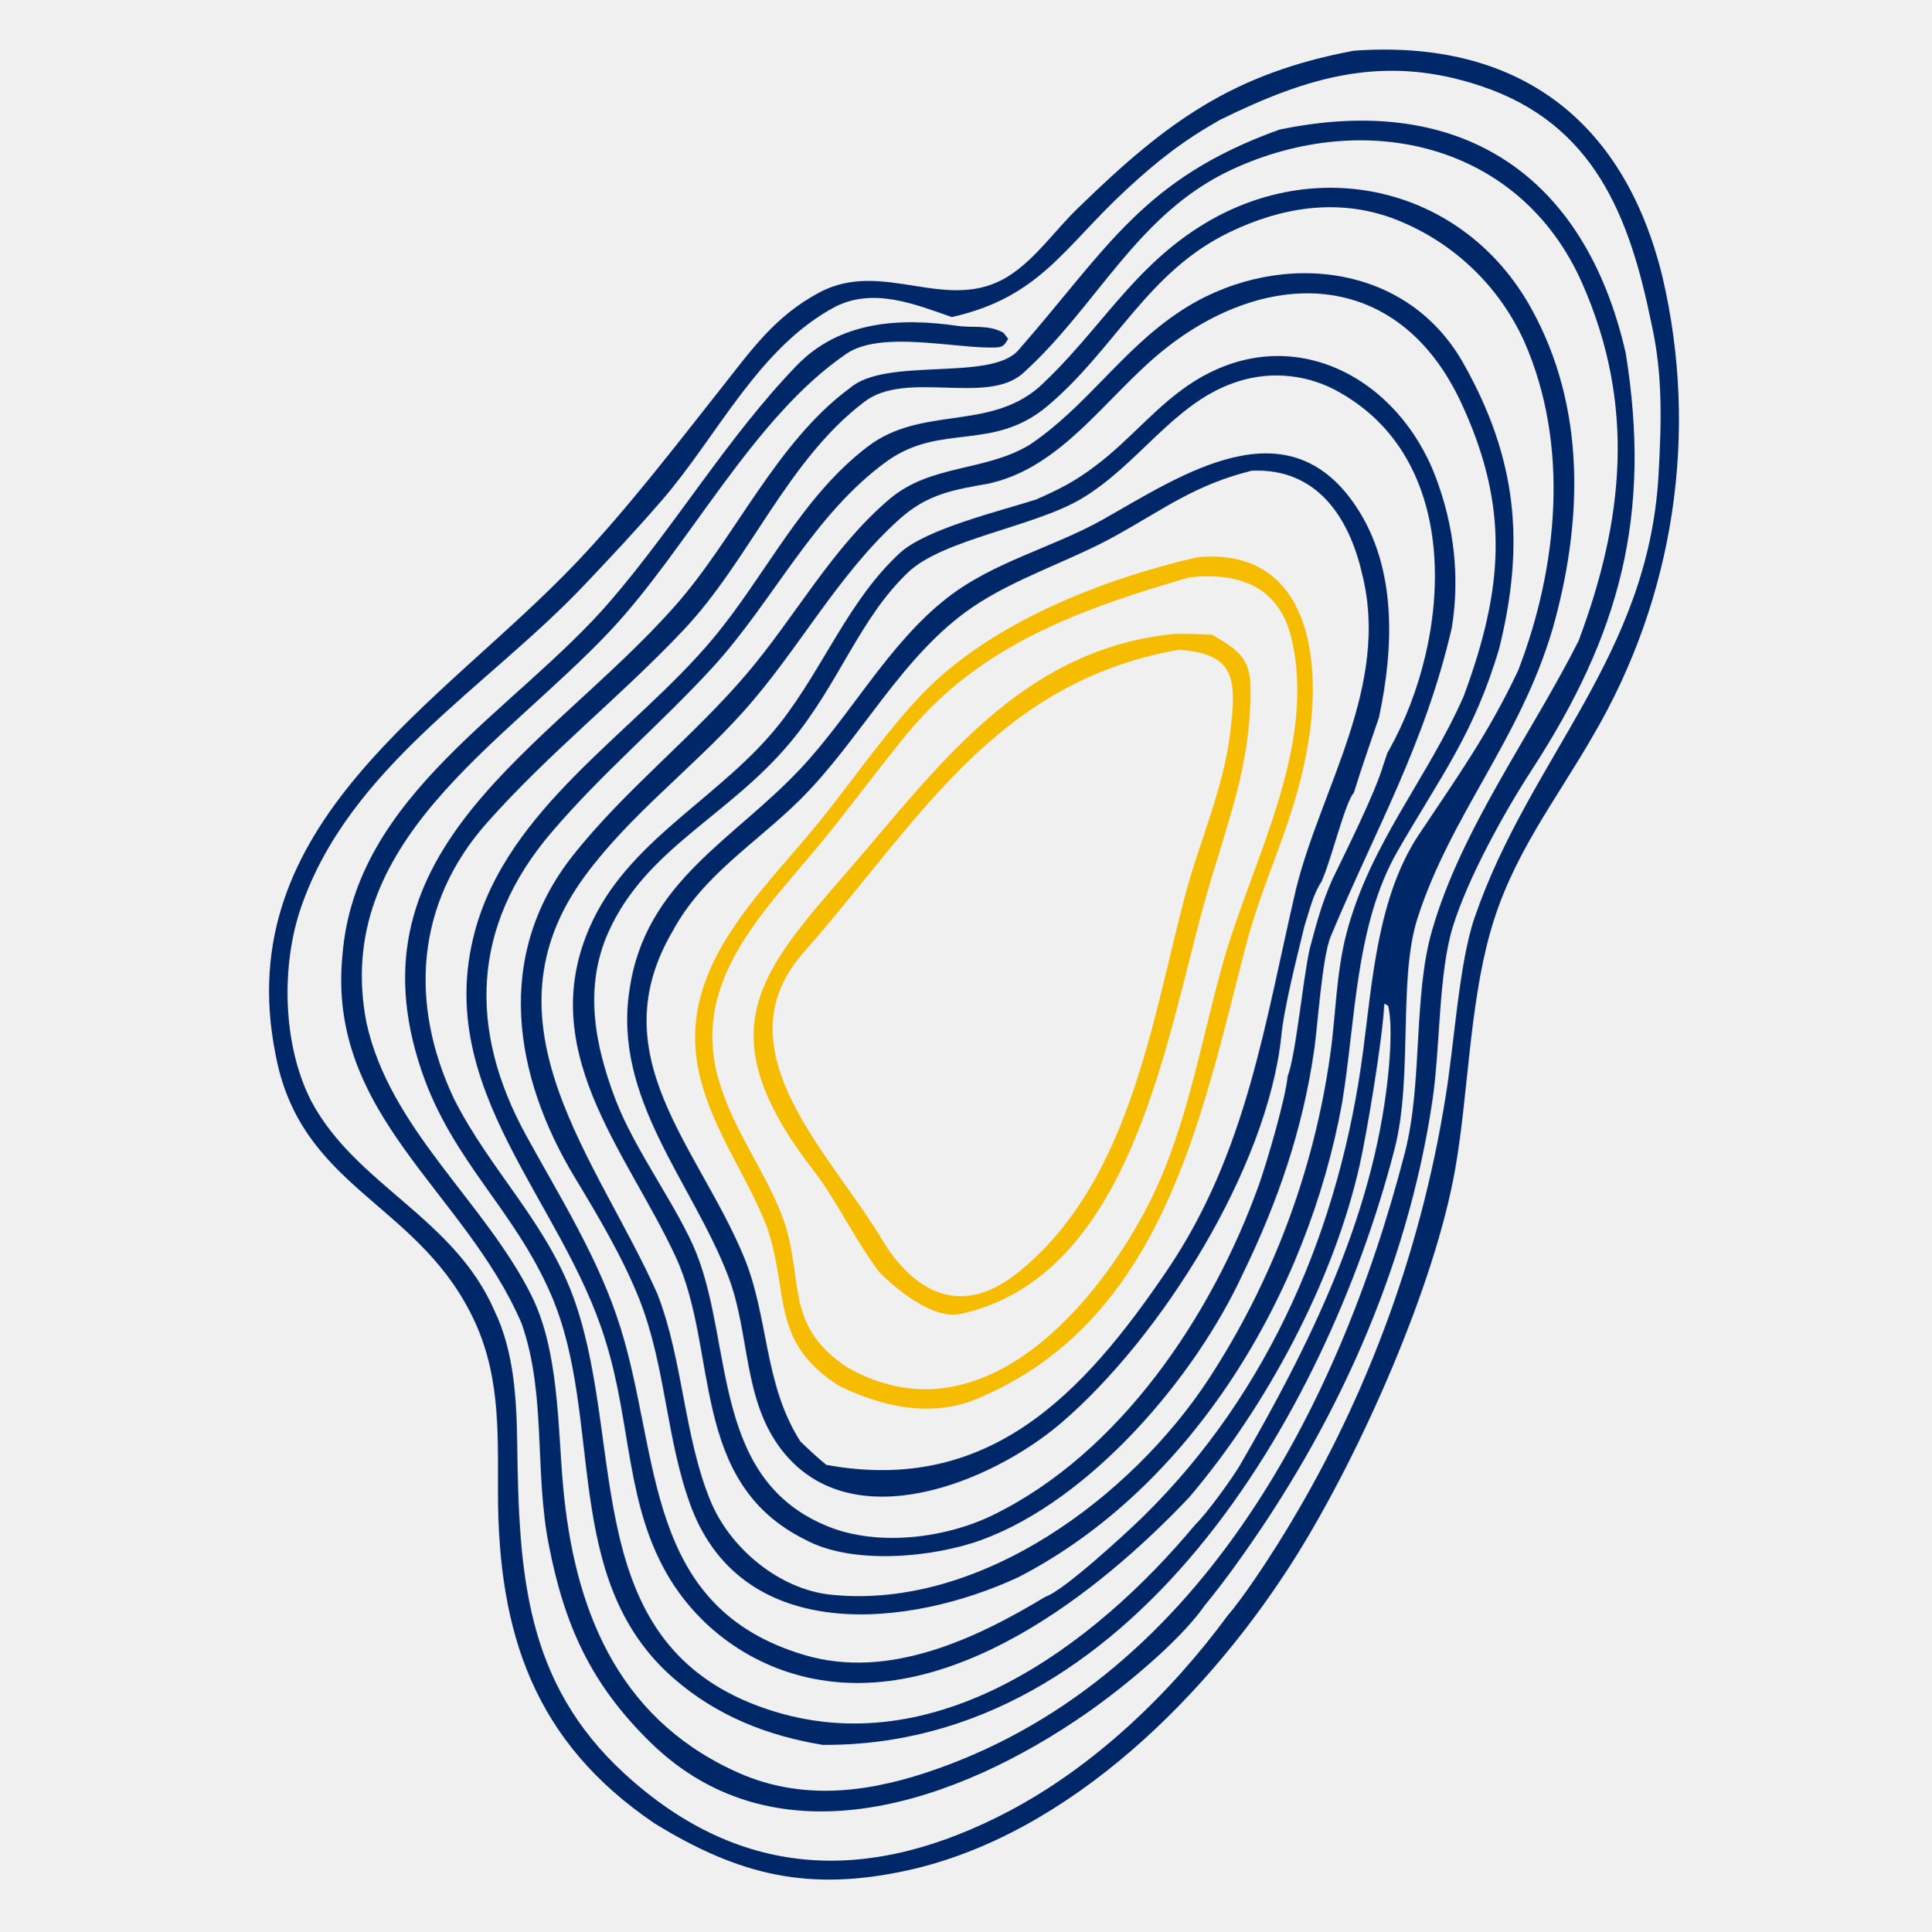
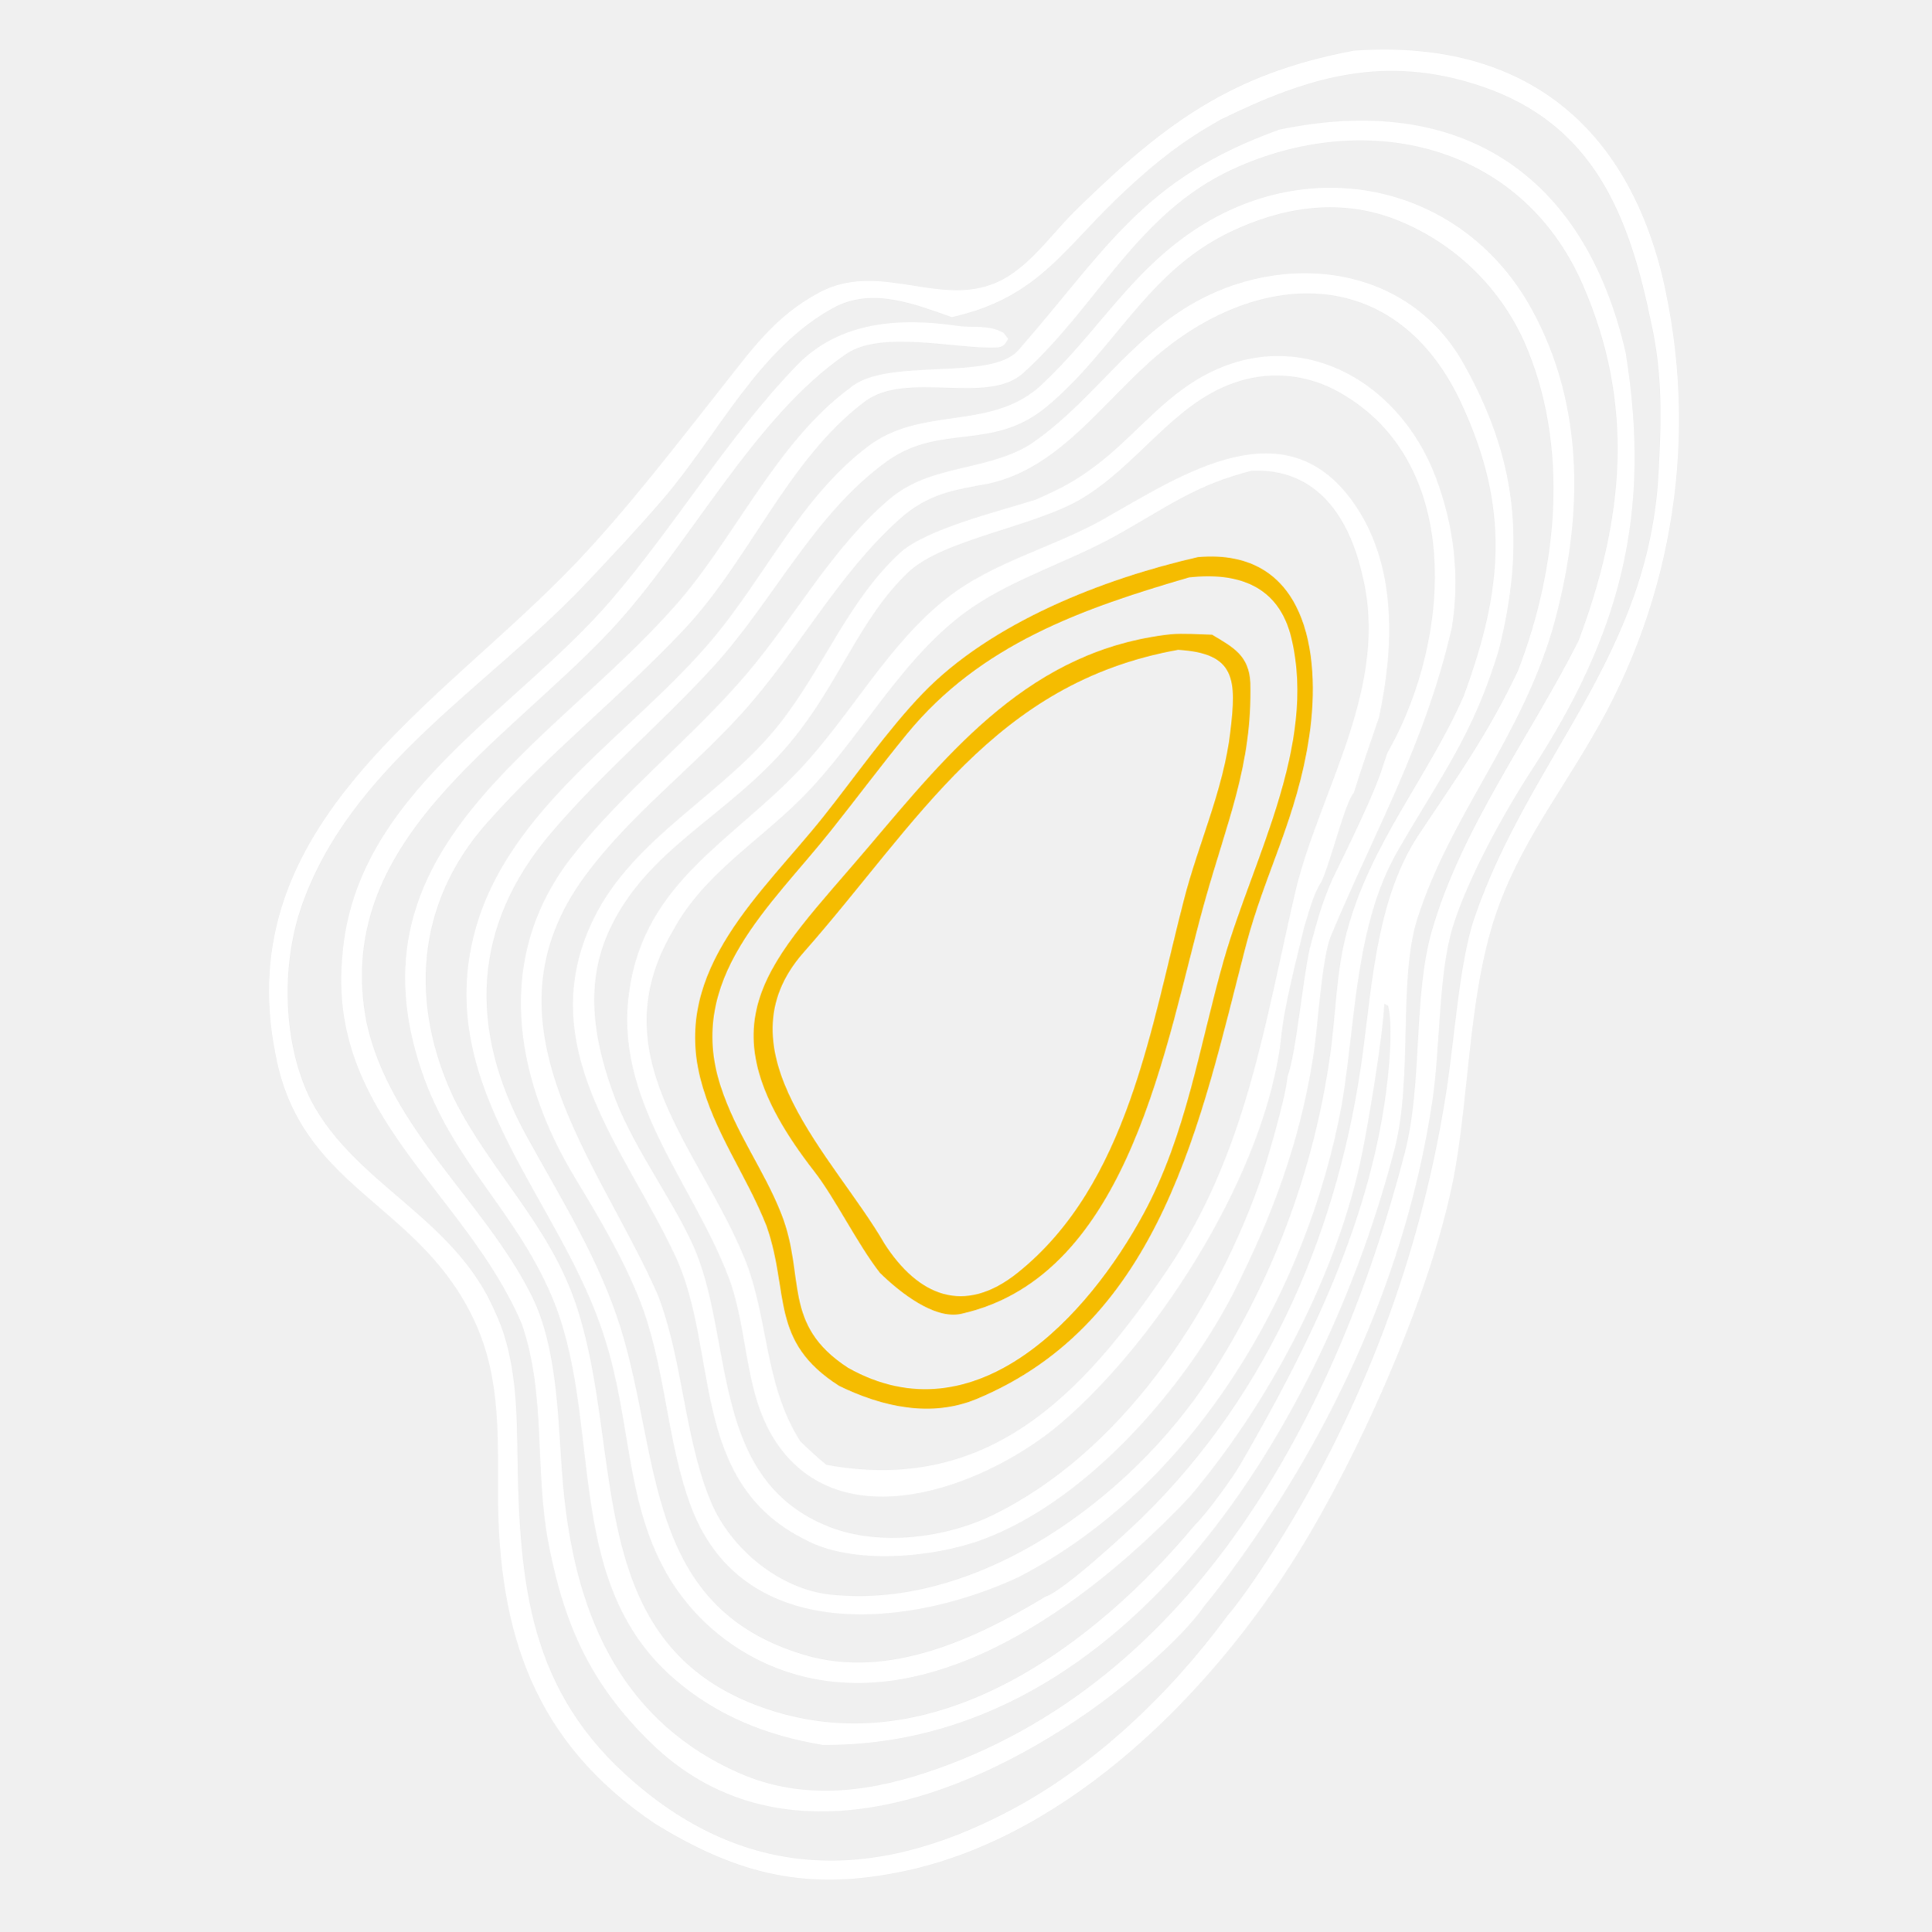
- <svg xmlns="http://www.w3.org/2000/svg" viewBox="47 735 580 580" role="img" aria-label="Terrain topographic mark — concentric navy contours with a gold inner reading">
-   <path d="M 453.529 750.234 C 502.404 746.702 534.614 770.605 546.237 817.947 C 557.329 864.99 549.835 914.5 525.316 956.152 C 513.851 976.045 500.95 992.129 494.512 1015.19 C 488.308 1037.41 487.964 1063.43 484.116 1085.68 C 478.004 1121.03 455.609 1171.26 436.652 1201.73 C 410.829 1243.24 368.478 1286.01 319.474 1296.74 C 289.982 1303.2 268.974 1298.26 243.544 1282.59 C 207.535 1258.2 196.577 1225.7 196.552 1183.38 C 196.54 1163.99 197.255 1146.48 188.127 1128.94 C 170.976 1095.71 137.121 1091.34 129.739 1051.61 C 115.886 982.249 179.29 946.857 220.046 903.99 C 235.388 887.852 249.908 868.88 263.772 851.346 C 272.8 839.928 279.774 829.929 293.067 822.835 C 312.372 812.532 331.672 829.611 350.092 817.794 C 358.29 812.508 363.995 803.892 371.029 797.22 C 397.53 771.413 417.316 757.084 453.529 750.234 z M 332.86 830.221 C 321.797 826.377 309.436 821.301 297.925 827.083 C 274.896 839.235 262.537 865.839 245.961 885.041 C 238.178 894.057 230.796 901.922 222.686 910.492 C 193.373 941.467 151.979 965.301 137.433 1007.43 C 131.347 1025.06 131.846 1048.79 140.436 1065.62 C 153.8 1090.85 183.256 1100.58 195.485 1128.61 C 201.422 1140.95 202.146 1155.18 202.331 1168.79 C 202.855 1207.44 204.638 1240.23 234.582 1267.7 C 269.785 1300 308.902 1300.66 350.154 1278.87 C 375.752 1265.35 398.429 1243.66 415.726 1220.16 C 420.054 1215.18 426.97 1204.75 430.612 1198.93 C 456.292 1158.06 473.461 1112.42 481.091 1064.76 C 483.757 1048.83 485.154 1024.29 489.848 1010.62 C 506.354 962.544 542.087 932.176 545.112 877.513 C 545.965 862.098 546.477 847.494 542.898 831.827 C 536.382 799.942 525.749 772.267 491.939 760.888 C 462.887 751.11 440.016 757.908 413.376 771.002 C 402.142 777.393 394.733 783.185 385.21 791.997 C 366.471 809.335 359.322 824.284 332.86 830.221 z" fill-rule="evenodd" fill="#002868" />
-   <path d="M 431.216 773.935 C 485.449 762.613 522.957 787.183 535.254 841.041 C 543.092 889.708 533.606 925.361 506.991 966.307 C 498.68 979.094 487.814 998.803 483.344 1013.28 C 478.971 1027.45 479.609 1049.33 477.194 1065.59 C 469.641 1116.43 447.844 1164.12 417.75 1205.54 C 414.882 1209.51 411.897 1213.39 408.8 1217.18 C 401.38 1227.9 384.041 1242.07 373.403 1249.47 C 335.181 1276.06 280.597 1295.77 242.292 1258.24 C 224.396 1240.71 216.536 1223.14 211.825 1199.04 C 207.414 1176.49 211.128 1153.99 203.69 1132.57 C 186.628 1092.67 145.024 1069.97 149.857 1021.7 C 153.752 973.599 201.712 948.688 230.339 915.457 C 249.865 892.791 265.659 866.101 286.286 844.756 C 299.302 831.288 317.487 830.389 334.524 832.854 C 339.478 833.57 343.635 832.38 348.35 834.912 L 349.789 836.757 C 348.789 838.362 348.459 839.24 346.223 839.34 C 334.438 839.867 311.771 834.048 301.211 841.235 C 273.171 860.319 253.686 899.51 230.319 924.387 C 197.848 958.956 146.639 987.967 157.034 1042.03 C 163.998 1074.05 192.455 1095.78 206.575 1124.01 C 214.852 1140.56 214.473 1162.91 216.084 1181.02 C 219.354 1217.77 232.063 1250.22 267.009 1266.61 C 286.061 1275.72 305.749 1273.75 324.993 1267.42 C 405.993 1240.77 448.904 1158.65 468.913 1081.22 C 474.345 1060.2 471.355 1034.4 477.063 1014.52 C 485.85 983.917 506.792 955.811 521.099 927.466 C 534.697 891.135 538.286 856.621 522.206 820.132 C 503.582 777.867 456.863 767.457 417.073 785.868 C 388.454 799.109 376.643 826.873 354.237 847.087 C 343.34 856.828 319.079 845.996 306.552 855.709 C 283.461 873.19 272.091 903.234 252.336 924.151 C 232.994 944.63 212.064 960.888 193.185 982.181 C 171.811 1006.29 169.827 1036.48 183.389 1065.09 C 194.482 1087.04 211.67 1102.54 219.812 1126.32 C 234.987 1170.64 220.882 1229.26 277.249 1248.27 C 327.808 1265.32 375.783 1229.14 406.018 1192.83 C 409.238 1189.81 417.14 1178.93 419.491 1174.87 C 440.288 1138.96 459.251 1100.68 463.787 1058.88 C 464.443 1052.83 465.24 1042.77 463.903 1037.05 L 462.737 1036.46 C 462.366 1046.33 457.54 1075.18 455.358 1084.88 C 447.506 1119.79 427.321 1157.48 404.138 1184.71 C 376.871 1213.51 332.429 1248.5 289.57 1238.81 C 272.396 1234.93 257.506 1224.3 248.25 1209.32 C 234.738 1187.21 236.765 1162.6 228.72 1137.27 C 215.864 1095.48 176.985 1062.3 189.548 1014.97 C 199.519 977.394 237.521 955.044 261.139 926.757 C 277.057 907.694 287.555 884.353 307.628 869.092 C 323.701 856.873 343.797 864.372 358.93 851.367 C 377.217 834.639 387.083 815.039 409.248 801.866 C 443.941 781.248 486.897 791.743 506.775 827.433 C 523.361 857.215 522.447 891.597 513.293 923.895 C 503.477 957.221 482.614 979.801 472.677 1010.92 C 466.871 1029.11 471.386 1058.63 465.83 1080.11 C 445.003 1160.63 386.569 1259.65 294.045 1259.04 C 277.549 1256.29 262.323 1250.43 249.198 1238.95 C 215.184 1209.19 228.562 1160.95 212.47 1123.77 C 201.353 1098.09 182.954 1083.9 173.695 1056.87 C 150.658 989.632 211.961 959.684 249.665 917.035 C 267.579 896.889 280.113 867.761 302.305 851.502 C 313.185 842.114 344.544 849.641 352.832 840.182 C 379.566 809.667 390.191 788.667 431.216 773.935 z M 360.952 1214.55 C 366.433 1212.81 385.593 1195.1 390.38 1190.41 C 428.576 1152.9 449.487 1103.17 456.38 1050.68 C 459.196 1029.24 460.8 1004.18 473.144 985.626 C 484.758 968.172 493.878 955.54 502.944 936.37 C 514.902 905.343 518.469 868.688 504.796 837.614 C 497.06 820.46 482.792 807.107 465.164 800.524 C 448.607 794.483 431.83 797.256 416.324 804.707 C 391.544 816.615 381.975 839.796 361.605 856.92 C 345.167 870.739 329.687 861.956 313.521 873.41 C 291.257 889.414 279.237 915.579 261.015 935.44 C 245.105 952.781 227.874 967.073 212.513 985.122 C 188.623 1013.19 187.564 1044.17 204.99 1075.97 C 215.289 1094.76 226.868 1112.99 233.337 1133.69 C 245.491 1172.59 240.191 1217.75 288.679 1232.07 C 313.86 1239.51 339.952 1227.26 360.952 1214.55 z" fill-rule="evenodd" fill="#002868" />
-   <path d="M 352.834 1208.69 C 320.127 1223.88 270.517 1229.07 254.693 1187.92 C 246.988 1167.54 247.05 1145.35 238.905 1124.94 C 233.887 1112.44 226.639 1100.24 219.666 1088.7 C 201.111 1057.99 195.409 1021.98 218.907 992.117 C 234.491 972.313 255.065 956.438 271.414 937.174 C 285.901 920.104 296.918 899.465 314.191 884.838 C 326.596 874.355 342.855 876.673 356.252 868.559 C 373.255 857.176 383.954 840.062 401.193 828.65 C 428.929 810.083 468.813 812.82 486.454 844.036 C 502.704 872.79 505.042 898.349 497.248 929.783 C 489.626 955.519 479.764 967.968 466.722 990.639 C 453.94 1012.86 454.152 1041.91 450.043 1066.41 C 439.674 1123.26 405.349 1181.58 352.834 1208.69 z M 486.589 944.083 C 498.546 911.729 500.47 887.431 485.846 855.992 C 466.654 814.732 426.148 815.086 394.762 841.525 C 378.787 854.981 365.959 874.734 345.185 879.927 L 343.943 880.227 C 333.326 882.098 325.616 883.343 317.214 890.837 C 298.433 907.668 286.818 930.357 269.982 949.018 C 254.659 966.003 236.141 979.765 222.709 998.026 C 190.091 1042.25 226.561 1083.24 244.454 1123.66 C 252.165 1143.48 252.364 1166.38 260.435 1185.89 C 266.277 1200.01 281.041 1212.33 296.554 1213.94 C 341.568 1218.61 387.049 1184.19 410.018 1149.13 C 429.134 1119.81 441.58 1086.65 446.476 1051.99 C 448.216 1039.84 448.247 1027.27 451.412 1015.23 C 458.482 988.335 475.741 968.757 486.589 944.083 z" fill-rule="evenodd" fill="#002868" />
-   <path d="M 358.156 885.013 C 365.181 881.925 369.864 879.556 376 874.901 C 386.641 866.956 394.632 856.326 406.004 849.306 C 435.288 831.227 466.907 848.396 478.201 878.328 C 483.669 892.818 485.499 908.105 483.033 923.47 C 475.035 958.337 460.19 983.877 446.676 1016.18 C 444.081 1022.38 442.788 1042.72 441.693 1050.34 C 438.276 1074.13 430.782 1095.99 420.26 1117.56 C 405.937 1148.67 374.489 1185.61 341.655 1197.53 C 327.097 1202.81 302.852 1205.11 288.741 1197.36 C 253.836 1179.99 263.001 1140.66 249.889 1112.38 C 235.076 1080.43 206.475 1049.47 225.245 1010.99 C 237.292 986.288 264.245 973.856 281.216 952.257 C 294.392 935.488 301.854 915.131 317.488 900.856 C 325.575 893.734 347.117 888.54 358.156 885.013 z M 433.719 1058.22 C 436.198 1051.83 438.225 1029.53 440.357 1019.89 C 442.538 1011.82 443.816 1006.71 447.14 999.111 C 451.293 990.537 459.927 973.288 462.401 964.9 L 463.686 961.09 L 464.281 960.045 C 482.922 926.563 486.941 872.362 447.609 851.916 C 438.212 847.118 427.242 846.445 417.329 850.059 C 399.298 856.467 388.861 874.55 371.884 884.714 C 357.736 893.185 330.265 896.893 319.778 906.844 C 305.059 920.812 299.1 940.204 284.481 957.807 C 265.852 980.237 241.019 989.692 229.703 1014.99 C 222.239 1031.67 225.68 1049 231.858 1065.24 C 237.698 1080.6 250.86 1097.99 256.225 1111.58 C 267.235 1139.48 260.728 1179.74 296.146 1193.62 C 311.047 1199.46 330.944 1196.96 345.139 1190.05 C 383.358 1171.43 410.926 1130.15 424.975 1091.15 C 427.409 1084.39 433.101 1064.96 433.719 1058.22 z" fill-rule="evenodd" fill="#002868" />
-   <path d="M 431.802 1046.36 C 427.531 1085.85 395.902 1136.45 365.783 1162.29 C 344.994 1180.13 302.937 1197.45 281.916 1170.67 C 270 1155.48 272.325 1135.61 265.719 1118.34 C 254.844 1089.93 230.955 1064.87 236.061 1032.23 C 240.738 999.768 267.204 987.446 287.55 965.704 C 302.597 949.626 313.965 928.209 331.338 914.66 C 345.251 903.705 363.22 899.473 378.176 891.047 C 401.78 877.749 433.627 855.845 454.406 887.312 C 466.523 905.661 465.66 929.431 461.144 950.491 C 458.634 957.912 455.883 965.644 453.599 973.106 C 451.028 975.711 446.713 993.742 443.853 999.833 C 441.297 1003.72 440.217 1008.71 438.739 1013.24 C 436.626 1022.03 432.567 1037.77 431.802 1046.36 z M 287.341 1167.87 C 290.112 1170.55 292.193 1172.48 295.159 1174.94 C 343.603 1183.81 372.001 1154.16 397.459 1116.6 C 421.517 1081.11 426.82 1042.23 436.278 1001.81 C 443.788 971.576 464.504 940.815 456.095 907.419 C 452.189 890.302 442.445 875.458 422.899 876.369 C 405.962 880.588 397.009 887.599 381.926 895.974 C 368.429 903.468 351.981 908.564 339.096 917.329 C 317.788 931.824 305.455 957.169 287.279 975.173 C 274.013 988.314 258.159 997.785 249.119 1014.47 C 227.028 1051.87 256.623 1079.15 270.428 1112.49 C 277.919 1130.58 276.317 1150.53 287.341 1167.87 z" fill-rule="evenodd" fill="#002868" />
+ <svg xmlns="http://www.w3.org/2000/svg" viewBox="47 735 580 580" role="img" aria-label="Terrain topographic mark — concentric ivory contours with a gold inner reading">
+   <path d="M 453.529 750.234 C 502.404 746.702 534.614 770.605 546.237 817.947 C 557.329 864.99 549.835 914.5 525.316 956.152 C 513.851 976.045 500.95 992.129 494.512 1015.19 C 488.308 1037.41 487.964 1063.43 484.116 1085.68 C 478.004 1121.03 455.609 1171.26 436.652 1201.73 C 410.829 1243.24 368.478 1286.01 319.474 1296.74 C 289.982 1303.2 268.974 1298.26 243.544 1282.59 C 207.535 1258.2 196.577 1225.7 196.552 1183.38 C 196.54 1163.99 197.255 1146.48 188.127 1128.94 C 170.976 1095.71 137.121 1091.34 129.739 1051.61 C 115.886 982.249 179.29 946.857 220.046 903.99 C 235.388 887.852 249.908 868.88 263.772 851.346 C 272.8 839.928 279.774 829.929 293.067 822.835 C 312.372 812.532 331.672 829.611 350.092 817.794 C 358.29 812.508 363.995 803.892 371.029 797.22 C 397.53 771.413 417.316 757.084 453.529 750.234 z M 332.86 830.221 C 321.797 826.377 309.436 821.301 297.925 827.083 C 274.896 839.235 262.537 865.839 245.961 885.041 C 238.178 894.057 230.796 901.922 222.686 910.492 C 193.373 941.467 151.979 965.301 137.433 1007.43 C 131.347 1025.06 131.846 1048.79 140.436 1065.62 C 153.8 1090.85 183.256 1100.58 195.485 1128.61 C 201.422 1140.95 202.146 1155.18 202.331 1168.79 C 202.855 1207.44 204.638 1240.23 234.582 1267.7 C 269.785 1300 308.902 1300.66 350.154 1278.87 C 375.752 1265.35 398.429 1243.66 415.726 1220.16 C 420.054 1215.18 426.97 1204.75 430.612 1198.93 C 456.292 1158.06 473.461 1112.42 481.091 1064.76 C 483.757 1048.83 485.154 1024.29 489.848 1010.62 C 506.354 962.544 542.087 932.176 545.112 877.513 C 545.965 862.098 546.477 847.494 542.898 831.827 C 536.382 799.942 525.749 772.267 491.939 760.888 C 462.887 751.11 440.016 757.908 413.376 771.002 C 402.142 777.393 394.733 783.185 385.21 791.997 C 366.471 809.335 359.322 824.284 332.86 830.221 z" fill-rule="evenodd" fill="#FFFFFF" />
+   <path d="M 431.216 773.935 C 485.449 762.613 522.957 787.183 535.254 841.041 C 543.092 889.708 533.606 925.361 506.991 966.307 C 498.68 979.094 487.814 998.803 483.344 1013.28 C 478.971 1027.45 479.609 1049.33 477.194 1065.59 C 469.641 1116.43 447.844 1164.12 417.75 1205.54 C 414.882 1209.51 411.897 1213.39 408.8 1217.18 C 401.38 1227.9 384.041 1242.07 373.403 1249.47 C 335.181 1276.06 280.597 1295.77 242.292 1258.24 C 224.396 1240.71 216.536 1223.14 211.825 1199.04 C 207.414 1176.49 211.128 1153.99 203.69 1132.57 C 186.628 1092.67 145.024 1069.97 149.857 1021.7 C 153.752 973.599 201.712 948.688 230.339 915.457 C 249.865 892.791 265.659 866.101 286.286 844.756 C 299.302 831.288 317.487 830.389 334.524 832.854 C 339.478 833.57 343.635 832.38 348.35 834.912 L 349.789 836.757 C 348.789 838.362 348.459 839.24 346.223 839.34 C 334.438 839.867 311.771 834.048 301.211 841.235 C 273.171 860.319 253.686 899.51 230.319 924.387 C 197.848 958.956 146.639 987.967 157.034 1042.03 C 163.998 1074.05 192.455 1095.78 206.575 1124.01 C 214.852 1140.56 214.473 1162.91 216.084 1181.02 C 219.354 1217.77 232.063 1250.22 267.009 1266.61 C 286.061 1275.72 305.749 1273.75 324.993 1267.42 C 405.993 1240.77 448.904 1158.65 468.913 1081.22 C 474.345 1060.2 471.355 1034.4 477.063 1014.52 C 485.85 983.917 506.792 955.811 521.099 927.466 C 534.697 891.135 538.286 856.621 522.206 820.132 C 503.582 777.867 456.863 767.457 417.073 785.868 C 388.454 799.109 376.643 826.873 354.237 847.087 C 343.34 856.828 319.079 845.996 306.552 855.709 C 283.461 873.19 272.091 903.234 252.336 924.151 C 232.994 944.63 212.064 960.888 193.185 982.181 C 171.811 1006.29 169.827 1036.48 183.389 1065.09 C 194.482 1087.04 211.67 1102.54 219.812 1126.32 C 234.987 1170.64 220.882 1229.26 277.249 1248.27 C 327.808 1265.32 375.783 1229.14 406.018 1192.83 C 409.238 1189.81 417.14 1178.93 419.491 1174.87 C 440.288 1138.96 459.251 1100.68 463.787 1058.88 C 464.443 1052.83 465.24 1042.77 463.903 1037.05 L 462.737 1036.46 C 462.366 1046.33 457.54 1075.18 455.358 1084.88 C 447.506 1119.79 427.321 1157.48 404.138 1184.71 C 376.871 1213.51 332.429 1248.5 289.57 1238.81 C 272.396 1234.93 257.506 1224.3 248.25 1209.32 C 234.738 1187.21 236.765 1162.6 228.72 1137.27 C 215.864 1095.48 176.985 1062.3 189.548 1014.97 C 199.519 977.394 237.521 955.044 261.139 926.757 C 277.057 907.694 287.555 884.353 307.628 869.092 C 323.701 856.873 343.797 864.372 358.93 851.367 C 377.217 834.639 387.083 815.039 409.248 801.866 C 443.941 781.248 486.897 791.743 506.775 827.433 C 523.361 857.215 522.447 891.597 513.293 923.895 C 503.477 957.221 482.614 979.801 472.677 1010.92 C 466.871 1029.11 471.386 1058.63 465.83 1080.11 C 445.003 1160.63 386.569 1259.65 294.045 1259.04 C 277.549 1256.29 262.323 1250.43 249.198 1238.95 C 215.184 1209.19 228.562 1160.95 212.47 1123.77 C 201.353 1098.09 182.954 1083.9 173.695 1056.87 C 150.658 989.632 211.961 959.684 249.665 917.035 C 267.579 896.889 280.113 867.761 302.305 851.502 C 313.185 842.114 344.544 849.641 352.832 840.182 C 379.566 809.667 390.191 788.667 431.216 773.935 z M 360.952 1214.55 C 366.433 1212.81 385.593 1195.1 390.38 1190.41 C 428.576 1152.9 449.487 1103.17 456.38 1050.68 C 459.196 1029.24 460.8 1004.18 473.144 985.626 C 484.758 968.172 493.878 955.54 502.944 936.37 C 514.902 905.343 518.469 868.688 504.796 837.614 C 497.06 820.46 482.792 807.107 465.164 800.524 C 448.607 794.483 431.83 797.256 416.324 804.707 C 391.544 816.615 381.975 839.796 361.605 856.92 C 345.167 870.739 329.687 861.956 313.521 873.41 C 291.257 889.414 279.237 915.579 261.015 935.44 C 245.105 952.781 227.874 967.073 212.513 985.122 C 188.623 1013.19 187.564 1044.17 204.99 1075.97 C 215.289 1094.76 226.868 1112.99 233.337 1133.69 C 245.491 1172.59 240.191 1217.75 288.679 1232.07 C 313.86 1239.51 339.952 1227.26 360.952 1214.55 z" fill-rule="evenodd" fill="#FFFFFF" />
+   <path d="M 352.834 1208.69 C 320.127 1223.88 270.517 1229.07 254.693 1187.92 C 246.988 1167.54 247.05 1145.35 238.905 1124.94 C 233.887 1112.44 226.639 1100.24 219.666 1088.7 C 201.111 1057.99 195.409 1021.98 218.907 992.117 C 234.491 972.313 255.065 956.438 271.414 937.174 C 285.901 920.104 296.918 899.465 314.191 884.838 C 326.596 874.355 342.855 876.673 356.252 868.559 C 373.255 857.176 383.954 840.062 401.193 828.65 C 428.929 810.083 468.813 812.82 486.454 844.036 C 502.704 872.79 505.042 898.349 497.248 929.783 C 489.626 955.519 479.764 967.968 466.722 990.639 C 453.94 1012.86 454.152 1041.91 450.043 1066.41 C 439.674 1123.26 405.349 1181.58 352.834 1208.69 z M 486.589 944.083 C 498.546 911.729 500.47 887.431 485.846 855.992 C 466.654 814.732 426.148 815.086 394.762 841.525 C 378.787 854.981 365.959 874.734 345.185 879.927 L 343.943 880.227 C 333.326 882.098 325.616 883.343 317.214 890.837 C 298.433 907.668 286.818 930.357 269.982 949.018 C 254.659 966.003 236.141 979.765 222.709 998.026 C 190.091 1042.25 226.561 1083.24 244.454 1123.66 C 252.165 1143.48 252.364 1166.38 260.435 1185.89 C 266.277 1200.01 281.041 1212.33 296.554 1213.94 C 341.568 1218.61 387.049 1184.19 410.018 1149.13 C 429.134 1119.81 441.58 1086.65 446.476 1051.99 C 448.216 1039.84 448.247 1027.27 451.412 1015.23 C 458.482 988.335 475.741 968.757 486.589 944.083 z" fill-rule="evenodd" fill="#FFFFFF" />
+   <path d="M 358.156 885.013 C 365.181 881.925 369.864 879.556 376 874.901 C 386.641 866.956 394.632 856.326 406.004 849.306 C 435.288 831.227 466.907 848.396 478.201 878.328 C 483.669 892.818 485.499 908.105 483.033 923.47 C 475.035 958.337 460.19 983.877 446.676 1016.18 C 444.081 1022.38 442.788 1042.72 441.693 1050.34 C 438.276 1074.13 430.782 1095.99 420.26 1117.56 C 405.937 1148.67 374.489 1185.61 341.655 1197.53 C 327.097 1202.81 302.852 1205.11 288.741 1197.36 C 253.836 1179.99 263.001 1140.66 249.889 1112.38 C 235.076 1080.43 206.475 1049.47 225.245 1010.99 C 237.292 986.288 264.245 973.856 281.216 952.257 C 294.392 935.488 301.854 915.131 317.488 900.856 C 325.575 893.734 347.117 888.54 358.156 885.013 z M 433.719 1058.22 C 436.198 1051.83 438.225 1029.53 440.357 1019.89 C 442.538 1011.82 443.816 1006.71 447.14 999.111 C 451.293 990.537 459.927 973.288 462.401 964.9 L 463.686 961.09 L 464.281 960.045 C 482.922 926.563 486.941 872.362 447.609 851.916 C 438.212 847.118 427.242 846.445 417.329 850.059 C 399.298 856.467 388.861 874.55 371.884 884.714 C 357.736 893.185 330.265 896.893 319.778 906.844 C 305.059 920.812 299.1 940.204 284.481 957.807 C 265.852 980.237 241.019 989.692 229.703 1014.99 C 222.239 1031.67 225.68 1049 231.858 1065.24 C 237.698 1080.6 250.86 1097.99 256.225 1111.58 C 267.235 1139.48 260.728 1179.74 296.146 1193.62 C 311.047 1199.46 330.944 1196.96 345.139 1190.05 C 383.358 1171.43 410.926 1130.15 424.975 1091.15 C 427.409 1084.39 433.101 1064.96 433.719 1058.22 z" fill-rule="evenodd" fill="#FFFFFF" />
+   <path d="M 431.802 1046.36 C 427.531 1085.85 395.902 1136.45 365.783 1162.29 C 344.994 1180.13 302.937 1197.45 281.916 1170.67 C 270 1155.48 272.325 1135.61 265.719 1118.34 C 254.844 1089.93 230.955 1064.87 236.061 1032.23 C 240.738 999.768 267.204 987.446 287.55 965.704 C 302.597 949.626 313.965 928.209 331.338 914.66 C 345.251 903.705 363.22 899.473 378.176 891.047 C 401.78 877.749 433.627 855.845 454.406 887.312 C 466.523 905.661 465.66 929.431 461.144 950.491 C 458.634 957.912 455.883 965.644 453.599 973.106 C 451.028 975.711 446.713 993.742 443.853 999.833 C 441.297 1003.72 440.217 1008.71 438.739 1013.24 C 436.626 1022.03 432.567 1037.77 431.802 1046.36 z M 287.341 1167.87 C 290.112 1170.55 292.193 1172.48 295.159 1174.94 C 343.603 1183.81 372.001 1154.16 397.459 1116.6 C 421.517 1081.11 426.82 1042.23 436.278 1001.81 C 443.788 971.576 464.504 940.815 456.095 907.419 C 452.189 890.302 442.445 875.458 422.899 876.369 C 405.962 880.588 397.009 887.599 381.926 895.974 C 368.429 903.468 351.981 908.564 339.096 917.329 C 317.788 931.824 305.455 957.169 287.279 975.173 C 274.013 988.314 258.159 997.785 249.119 1014.47 C 227.028 1051.87 256.623 1079.15 270.428 1112.49 C 277.919 1130.58 276.317 1150.53 287.341 1167.87 z" fill-rule="evenodd" fill="#FFFFFF" />
  <path d="M 406.741 902.321 C 439.232 899.458 443.88 931.076 440.237 955.891 C 436.583 980.785 426.848 997.06 421.054 1019.47 C 407.623 1071.43 395.949 1132.06 340.212 1155.19 C 326.718 1160.75 312.144 1157.62 299.058 1151.24 C 277.965 1137.83 284.261 1123.32 277.206 1103.18 C 271.087 1087.71 261.397 1075.05 257.29 1058.67 C 249.055 1025.83 275.911 1003.33 294.282 980.279 C 303.411 968.822 313.659 954.13 324.062 943.321 C 344.621 921.958 378.351 908.816 406.741 902.321 z M 301.688 1145.79 C 340.003 1167.38 373.856 1130.21 390.513 1099.41 C 403.364 1075.62 407.21 1049.11 414.503 1023.49 C 423.114 993.225 442.58 959.224 434.867 926.717 C 431.083 910.771 418.665 906.808 404.158 908.397 C 371.884 917.802 341.444 928.51 319.38 955.424 C 311.568 964.953 303.993 975.114 296.539 984.467 C 278.466 1007.23 252.961 1028.77 263.363 1061.04 C 268.014 1075.48 276.489 1086.34 281.703 1099.71 C 289.03 1118.5 281.675 1132.78 301.688 1145.79 z" fill-rule="evenodd" fill="#F5BC00" />
  <path d="M 398.603 925.485 C 402.068 925.161 407.407 925.499 411.029 925.616 C 417.482 929.469 422.114 931.867 422.519 940.128 C 423.085 964.807 415.63 981.339 408.752 1005.96 C 397.075 1047.76 386.63 1118.22 335.667 1129.58 C 327.551 1131.39 317.051 1122.94 311.276 1117.29 C 304.461 1108.55 297.821 1094.87 291.534 1086.79 C 256.301 1041.53 277.997 1024.54 307.827 989.355 C 332.496 960.26 356.743 930.131 398.603 925.485 z M 312.677 1108.59 C 322.68 1124.03 336.401 1130.22 352.578 1117.29 C 385.791 1090.74 392.611 1043.53 402.68 1004.83 C 407.006 988.128 414.494 972.048 416.515 954.718 C 418.33 939.16 418.249 931.189 400.815 930.159 C 345.342 940.131 322.758 982.03 288.349 1021.03 C 262.292 1050.57 297.62 1082.5 312.677 1108.59 z" fill-rule="evenodd" fill="#F5BC00" />
</svg>
